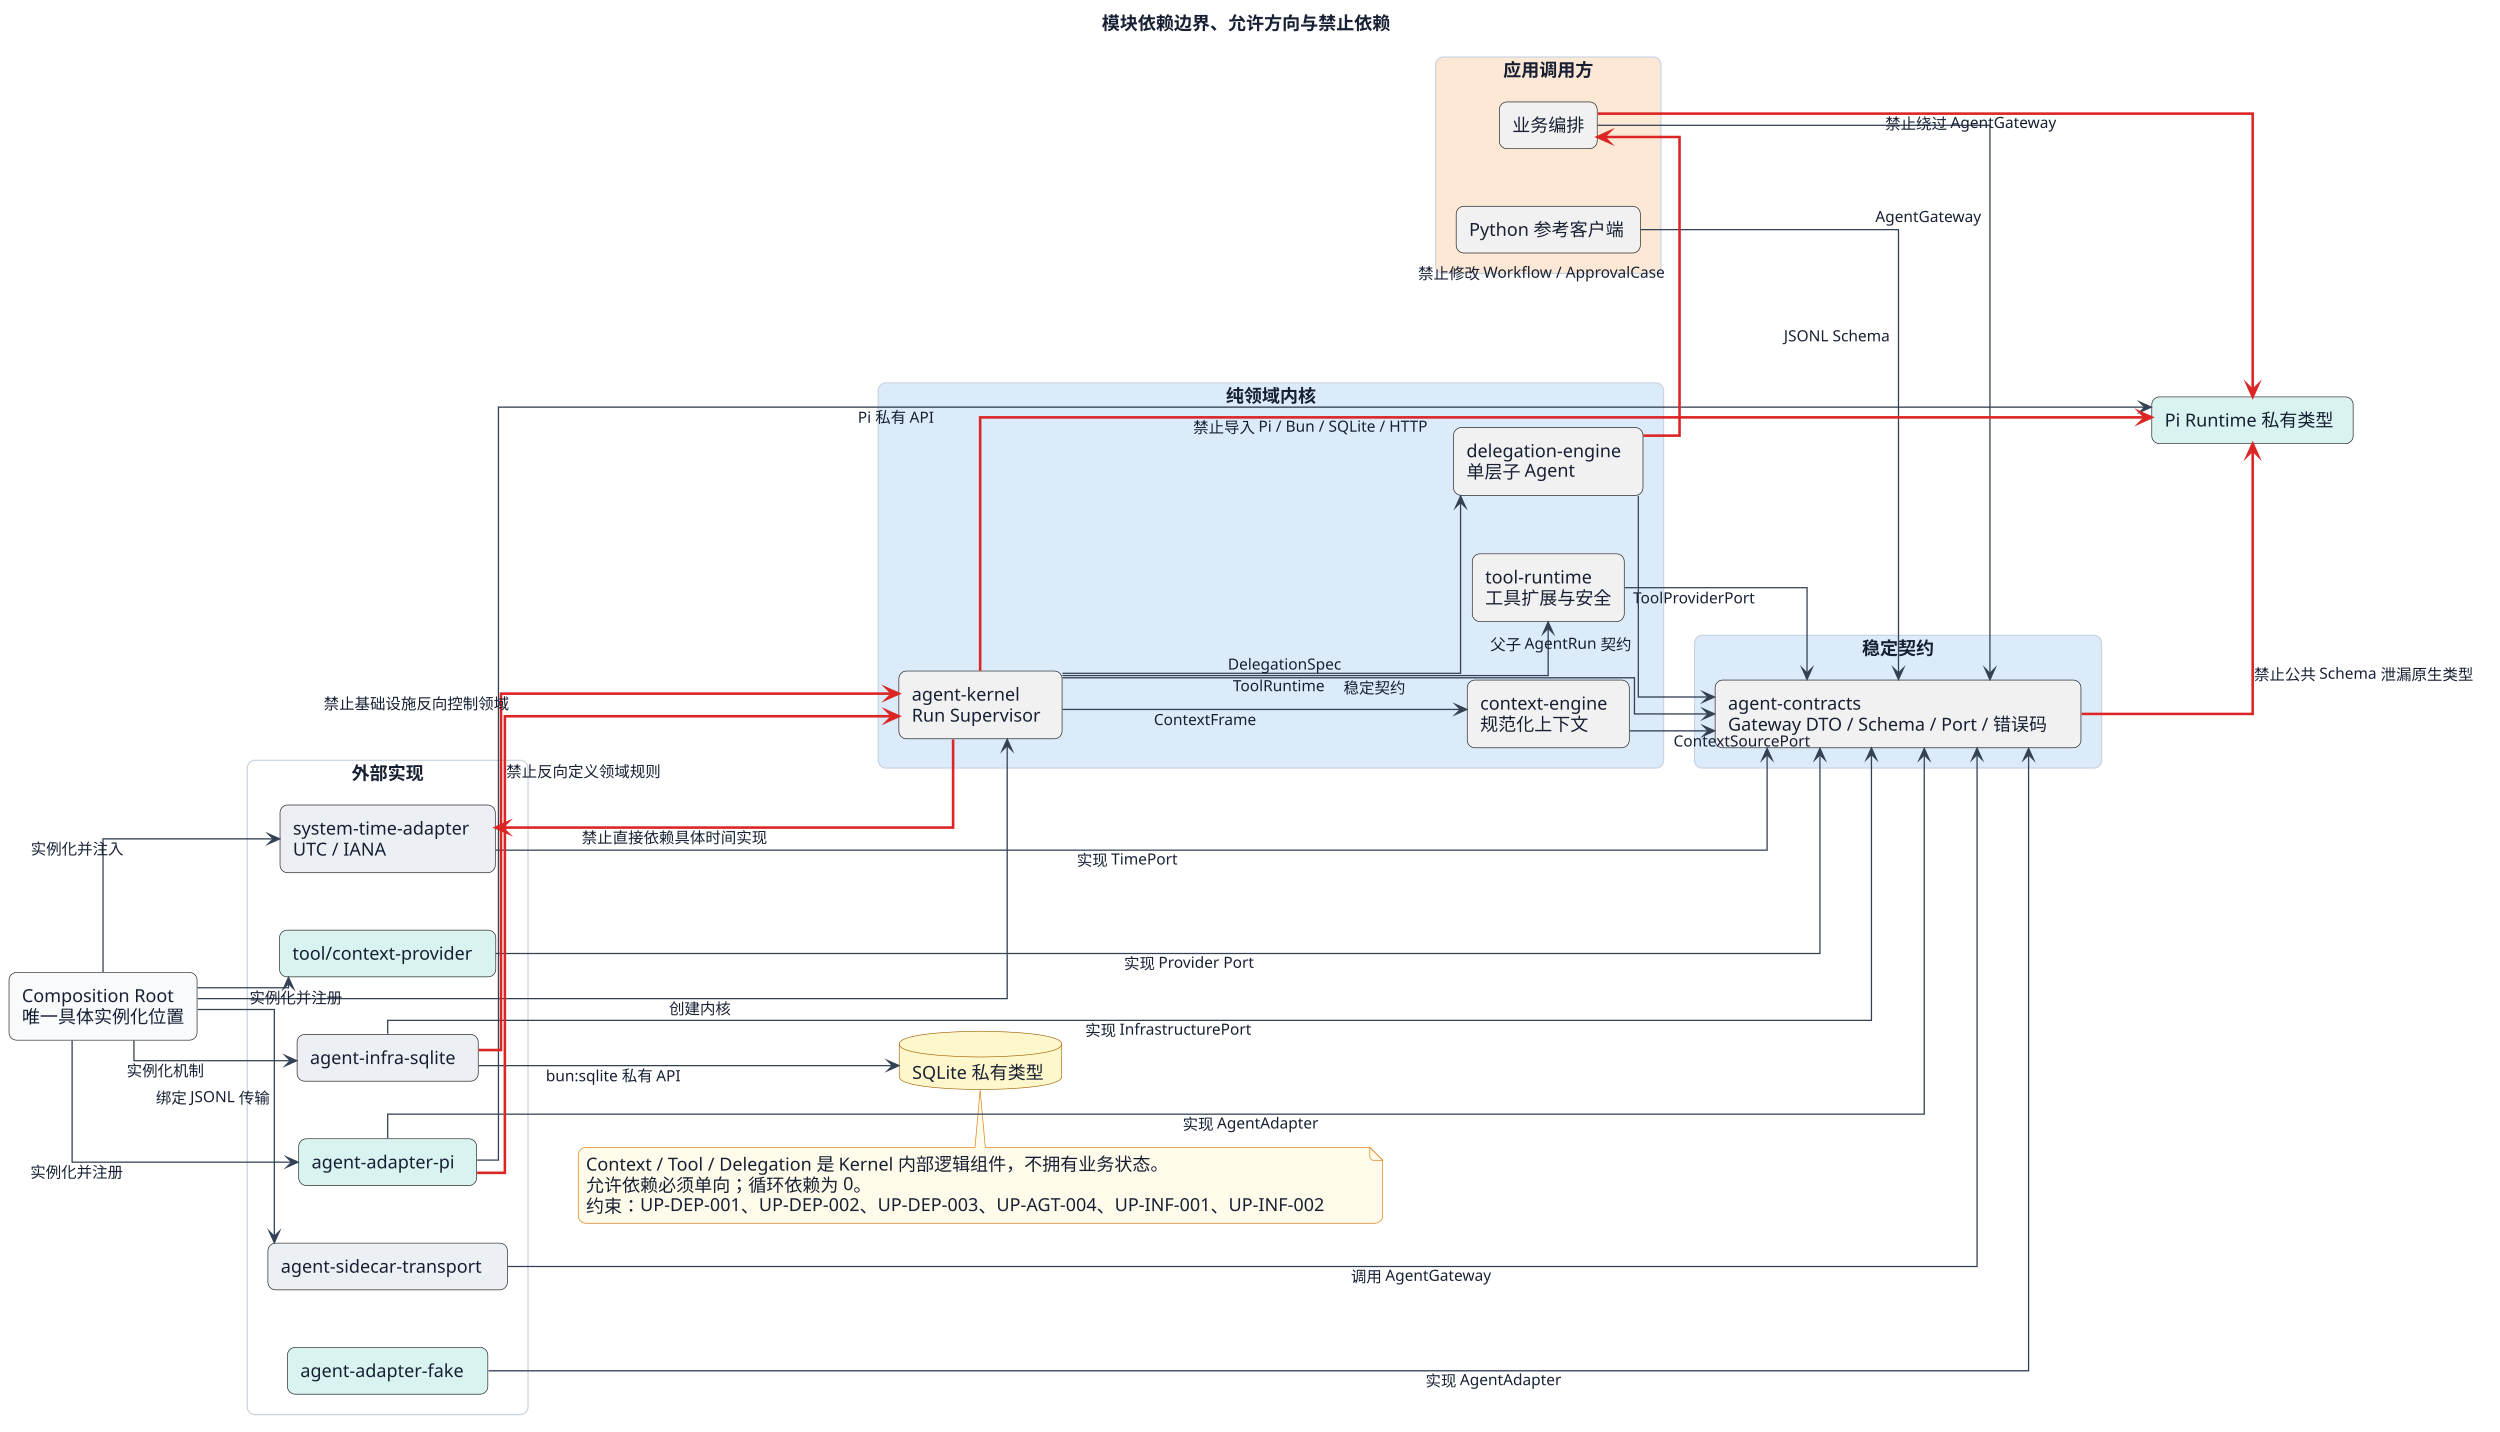
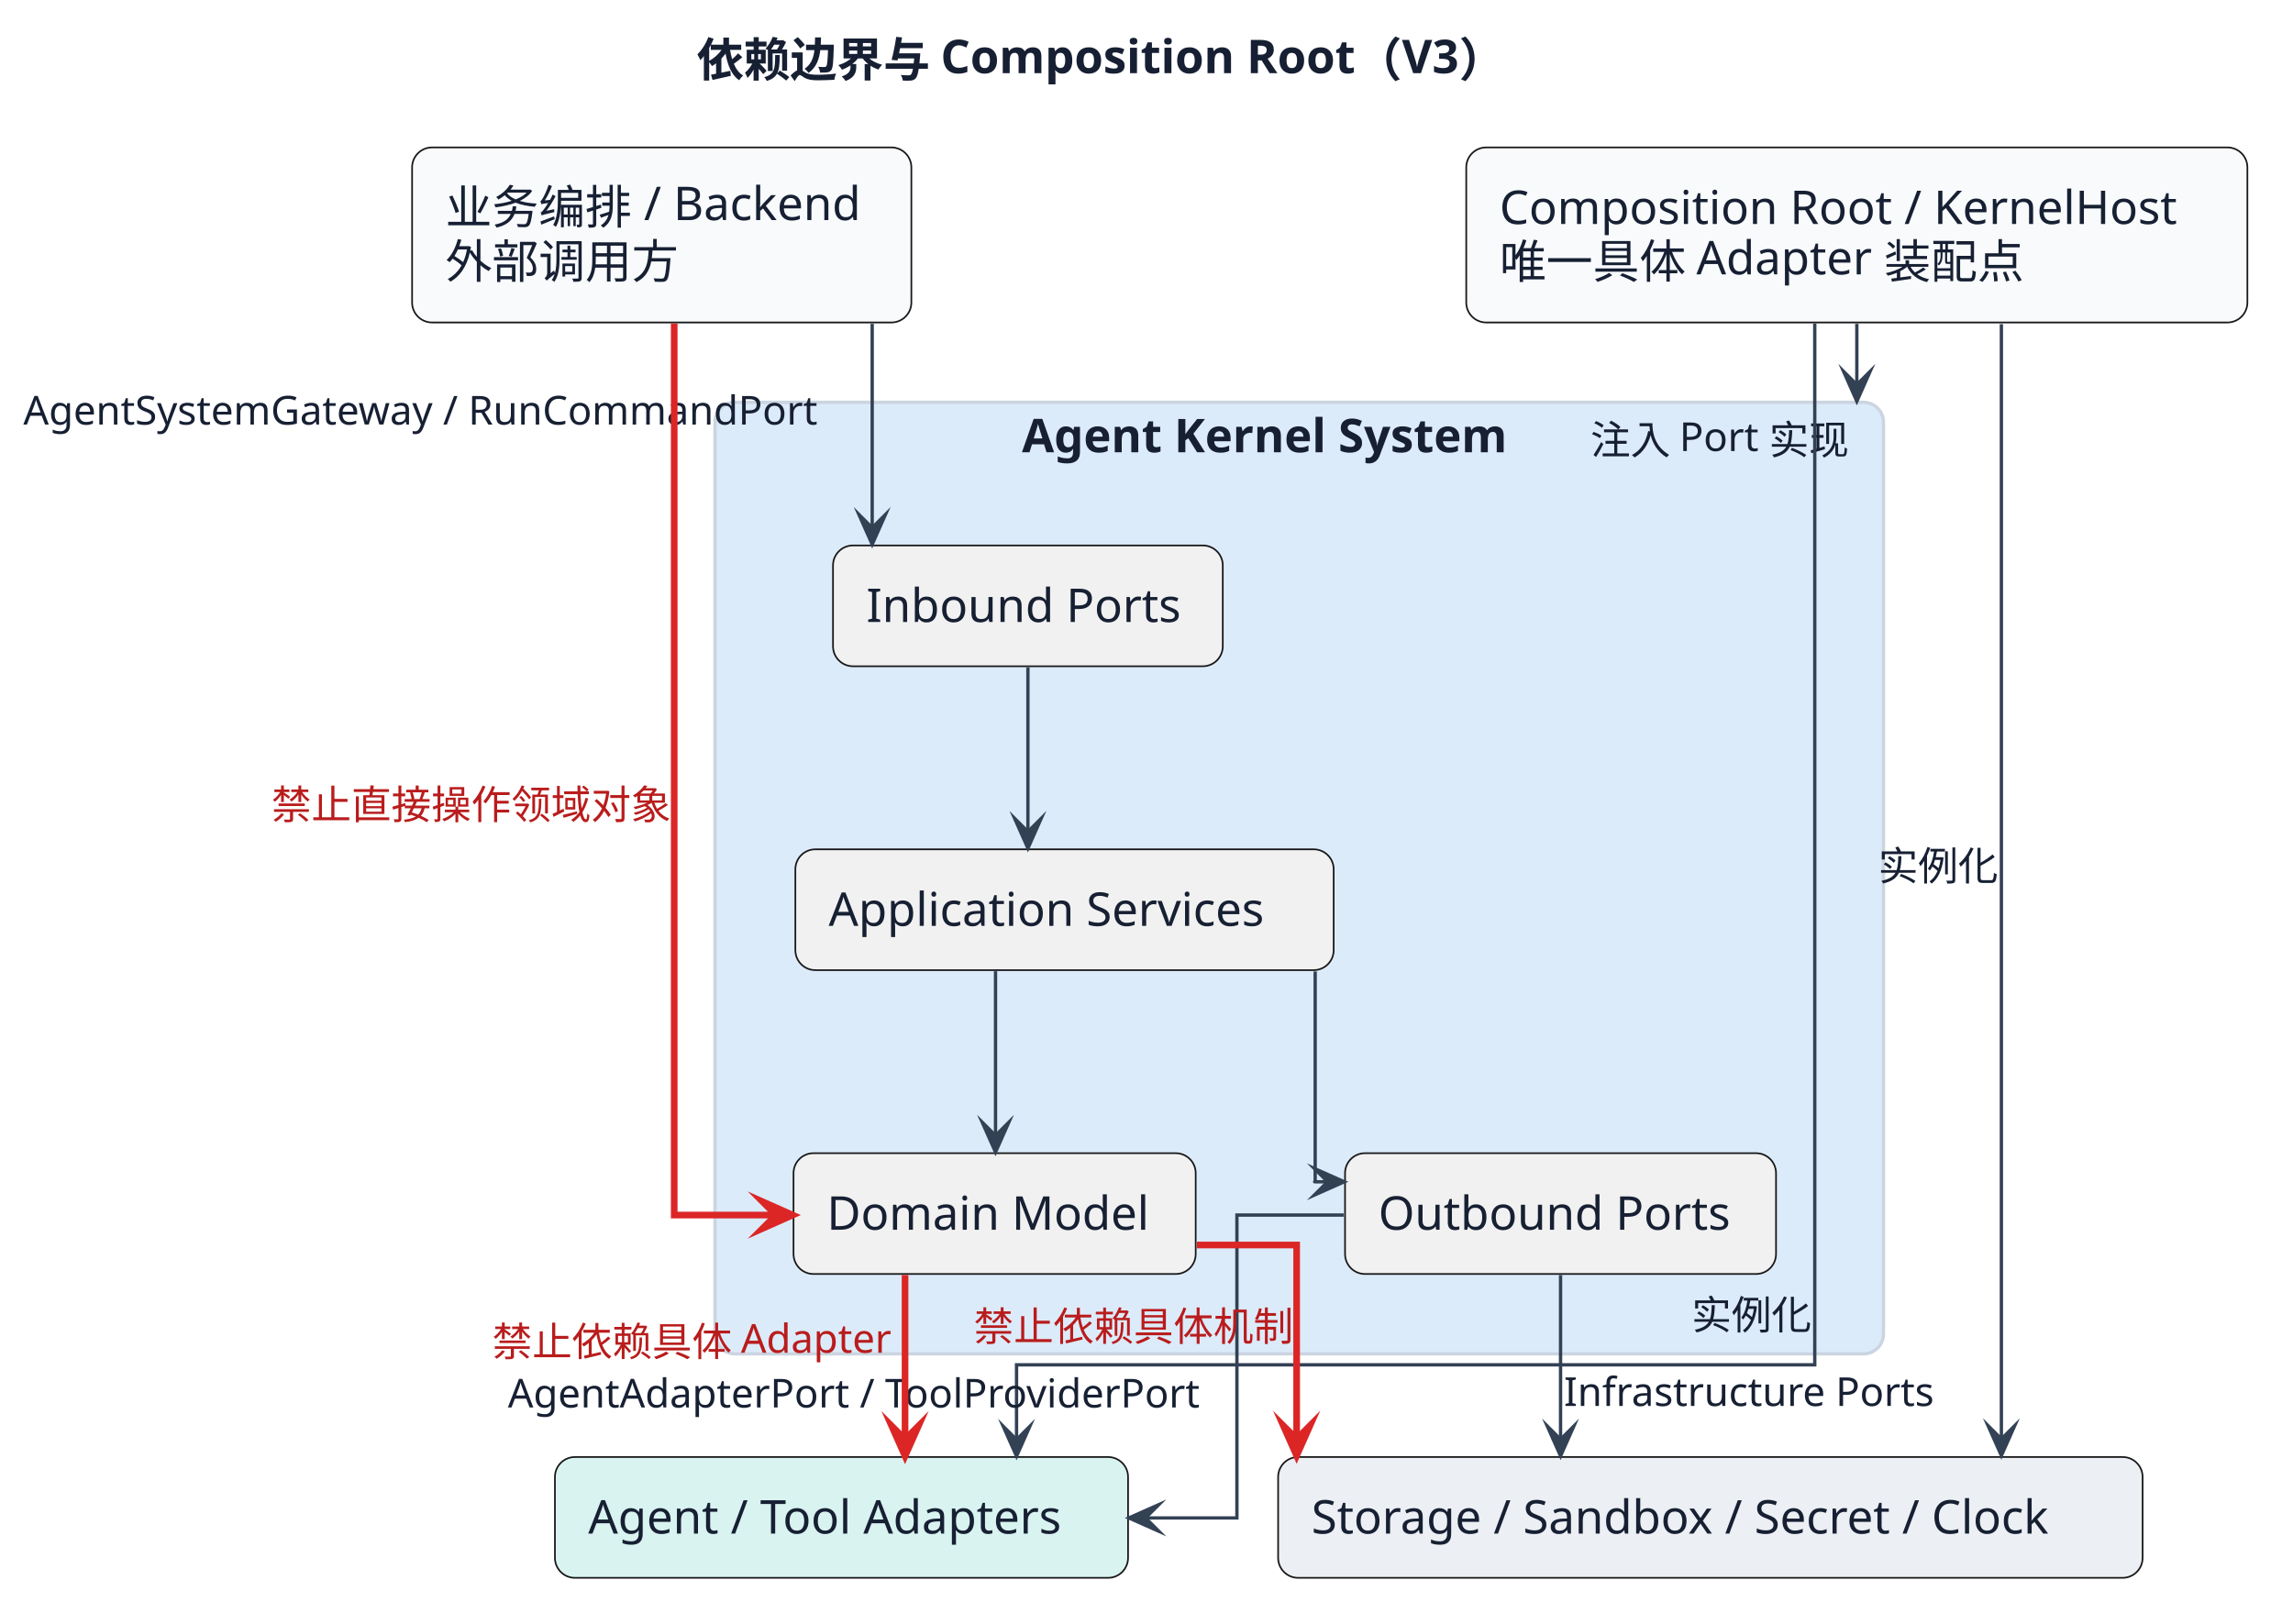
- <svg xmlns="http://www.w3.org/2000/svg" version="1.1" data-diagram-type="DESCRIPTION" style="width:3235px;height:1853px;background:#FFFFFF;" width="3235px" height="1853.333px" viewBox="0 0 3235 1853" zoomAndPan="magnify" preserveAspectRatio="none" contentStyleType="text/css">
+ <svg xmlns="http://www.w3.org/2000/svg" version="1.1" data-diagram-type="DESCRIPTION" style="width:1148px;height:813px;background:#FFFFFF;" width="1148.333px" height="813.333px" viewBox="0 0 1148 813" zoomAndPan="magnify" preserveAspectRatio="none" contentStyleType="text/css">
  <defs />
  <g font-family="sans-serif" lengthAdjust="spacing">
    <g class="title" data-source-line="2">
-       <text x="1425.722" y="38.325" fill="#172033" font-size="23.333" textLength="373.332" font-weight="700" font-family="'Hiragino Sans GB'">模块依赖边界、允许方向与禁止依赖</text>
+       <text x="348.948" y="38.325" fill="#172033" font-size="23.333" textLength="438.935" font-weight="700" font-family="'Hiragino Sans GB'">依赖边界与 Composition Root（V3）</text>
    </g>
-     <g class="cluster" data-qualified-name="CALLER" id="ent0001" data-source-line="5">
-       <rect x="1857.633" y="73.828" width="291.633" height="280" fill="#FCE8D5" style="stroke:#CBD5E1;stroke-width:1.667;" rx="10" ry="10" />
-       <text x="1945.117" y="98.82" fill="#172033" font-size="23.333" textLength="116.666" font-weight="700" font-family="'Hiragino Sans GB'">应用调用方</text>
+     <g class="cluster" data-qualified-name="KERNEL" id="ent0002" data-source-line="6">
+       <rect x="357.967" y="201.478" width="585" height="476.483" fill="#DCEBFA" style="stroke:#CBD5E1;stroke-width:1.667;" rx="10" ry="10" />
+       <text x="511.646" y="226.47" fill="#172033" font-size="23.333" textLength="277.642" font-weight="700" font-family="'Hiragino Sans GB'">Agent Kernel System</text>
    </g>
-     <g class="cluster" data-qualified-name="CONTRACTS" id="ent0004" data-source-line="9">
-       <rect x="2192.683" y="822.161" width="526.733" height="171.667" fill="#DCEBFA" style="stroke:#CBD5E1;stroke-width:1.667;" rx="10" ry="10" />
-       <text x="2409.384" y="847.153" fill="#172033" font-size="23.333" textLength="93.333" font-weight="700" font-family="'Hiragino Sans GB'">稳定契约</text>
+     <g class="entity" data-qualified-name="KERNEL.INBOUND" id="ent0003" data-source-line="7">
+       <rect x="417.05" y="273.145" width="195.14" height="60.495" fill="#F1F1F1" style="stroke:#181818;stroke-width:0.833;" rx="10" ry="10" />
+       <text x="433.717" y="311.47" fill="#172033" font-size="23.333" textLength="161.807" font-family="'Hiragino Sans GB'">Inbound Ports</text>
    </g>
-     <g class="cluster" data-qualified-name="CORE" id="ent0006" data-source-line="12">
-       <rect x="1136.45" y="495.495" width="1016.233" height="498.333" fill="#DCEBFA" style="stroke:#CBD5E1;stroke-width:1.667;" rx="10" ry="10" />
-       <text x="1586.234" y="520.487" fill="#172033" font-size="23.333" textLength="116.666" font-weight="700" font-family="'Hiragino Sans GB'">纯领域内核</text>
+     <g class="entity" data-qualified-name="KERNEL.APP" id="ent0004" data-source-line="8">
+       <rect x="398.2" y="425.311" width="269.515" height="60.495" fill="#F1F1F1" style="stroke:#181818;stroke-width:0.833;" rx="10" ry="10" />
+       <text x="414.867" y="463.637" fill="#172033" font-size="23.333" textLength="236.182" font-family="'Hiragino Sans GB'">Application Services</text>
    </g>
-     <g class="cluster" data-qualified-name="IMPL" id="ent0011" data-source-line="18">
-       <rect x="320" y="983.828" width="363.25" height="846.667" fill="none" style="stroke:#CBD5E1;stroke-width:1.667;" rx="10" ry="10" />
-       <text x="454.959" y="1008.82" fill="#172033" font-size="23.333" textLength="93.333" font-weight="700" font-family="'Hiragino Sans GB'">外部实现</text>
+     <g class="entity" data-qualified-name="KERNEL.DOMAIN" id="ent0005" data-source-line="9">
+       <rect x="397.283" y="577.478" width="201.349" height="60.495" fill="#F1F1F1" style="stroke:#181818;stroke-width:0.833;" rx="10" ry="10" />
+       <text x="413.95" y="615.803" fill="#172033" font-size="23.333" textLength="168.016" font-family="'Hiragino Sans GB'">Domain Model</text>
    </g>
-     <g class="entity" data-qualified-name="CALLER.ORCH" id="ent0002" data-source-line="6">
-       <rect x="1940.117" y="131.911" width="126.666" height="60.495" fill="#F1F1F1" style="stroke:#181818;stroke-width:0.833;" rx="10" ry="10" />
-       <text x="1956.783" y="170.237" fill="#172033" font-size="23.333" textLength="93.333" font-family="'Hiragino Sans GB'">业务编排</text>
+     <g class="entity" data-qualified-name="KERNEL.OUTBOUND" id="ent0006" data-source-line="10">
+       <rect x="673.4" y="577.478" width="215.773" height="60.495" fill="#F1F1F1" style="stroke:#181818;stroke-width:0.833;" rx="10" ry="10" />
+       <text x="690.067" y="615.803" fill="#172033" font-size="23.333" textLength="182.44" font-family="'Hiragino Sans GB'">Outbound Ports</text>
    </g>
-     <g class="entity" data-qualified-name="CALLER.PY_CLIENT" id="ent0003" data-source-line="7">
-       <rect x="1884.3" y="266.911" width="238.297" height="60.495" fill="#F1F1F1" style="stroke:#181818;stroke-width:0.833;" rx="10" ry="10" />
-       <text x="1900.967" y="305.237" fill="#172033" font-size="23.333" textLength="204.964" font-family="'Hiragino Sans GB'">Python 参考客户端</text>
+     <g class="entity" data-qualified-name="CALLER" id="ent0001" data-source-line="5">
+       <rect x="206.317" y="73.828" width="249.964" height="87.656" fill="#F8FAFC" style="stroke:#181818;stroke-width:0.833;" rx="10" ry="10" />
+       <text x="222.983" y="112.153" fill="#172033" font-size="23.333" textLength="216.63" font-family="'Hiragino Sans GB'">业务编排 / Backend</text>
+       <text x="222.983" y="139.315" fill="#172033" font-size="23.333" textLength="116.666" font-family="'Hiragino Sans GB'">外部调用方</text>
    </g>
-     <g class="entity" data-qualified-name="CONTRACTS.C" id="ent0005" data-source-line="10">
-       <rect x="2219.35" y="879.995" width="473.397" height="87.656" fill="#F1F1F1" style="stroke:#181818;stroke-width:0.833;" rx="10" ry="10" />
-       <text x="2236.017" y="918.32" fill="#172033" font-size="23.333" textLength="184.889" font-family="'Hiragino Sans GB'">agent-contracts</text>
-       <text x="2236.017" y="945.481" fill="#172033" font-size="23.333" textLength="440.063" font-family="'Hiragino Sans GB'">Gateway DTO / Schema / Port / 错误码</text>
+     <g class="entity" data-qualified-name="ROOT" id="ent0010" data-source-line="15">
+       <rect x="734.083" y="73.828" width="391.081" height="87.656" fill="#F8FAFC" style="stroke:#181818;stroke-width:0.833;" rx="10" ry="10" />
+       <text x="750.75" y="112.153" fill="#172033" font-size="23.333" textLength="357.747" font-family="'Hiragino Sans GB'">Composition Root / KernelHost</text>
+       <text x="750.75" y="139.315" fill="#172033" font-size="23.333" textLength="271.147" font-family="'Hiragino Sans GB'">唯一具体 Adapter 装配点</text>
    </g>
-     <g class="entity" data-qualified-name="CORE.K" id="ent0007" data-source-line="13">
-       <rect x="1163.117" y="868.328" width="211.216" height="87.656" fill="#F1F1F1" style="stroke:#181818;stroke-width:0.833;" rx="10" ry="10" />
-       <text x="1179.783" y="906.653" fill="#172033" font-size="23.333" textLength="148.91" font-family="'Hiragino Sans GB'">agent-kernel</text>
-       <text x="1179.783" y="933.815" fill="#172033" font-size="23.333" textLength="177.882" font-family="'Hiragino Sans GB'">Run Supervisor</text>
+     <g class="entity" data-qualified-name="ADAPTER" id="ent0011" data-source-line="16">
+       <rect x="277.833" y="729.628" width="286.935" height="60.495" fill="#D9F3F0" style="stroke:#181818;stroke-width:0.833;" rx="10" ry="10" />
+       <text x="294.5" y="767.953" fill="#172033" font-size="23.333" textLength="253.602" font-family="'Hiragino Sans GB'">Agent / Tool Adapters</text>
    </g>
-     <g class="entity" data-qualified-name="CORE.CTX" id="ent0008" data-source-line="14">
-       <rect x="1898.6" y="879.995" width="209.689" height="87.656" fill="#F1F1F1" style="stroke:#181818;stroke-width:0.833;" rx="10" ry="10" />
-       <text x="1915.267" y="918.32" fill="#172033" font-size="23.333" textLength="176.356" font-family="'Hiragino Sans GB'">context-engine</text>
-       <text x="1915.267" y="945.481" fill="#172033" font-size="23.333" textLength="139.999" font-family="'Hiragino Sans GB'">规范化上下文</text>
+     <g class="entity" data-qualified-name="INFRA" id="ent0012" data-source-line="17">
+       <rect x="639.9" y="729.628" width="432.803" height="60.495" fill="#ECEFF3" style="stroke:#181818;stroke-width:0.833;" rx="10" ry="10" />
+       <text x="656.567" y="767.953" fill="#172033" font-size="23.333" textLength="399.469" font-family="'Hiragino Sans GB'">Storage / Sandbox / Secret / Clock</text>
    </g>
-     <g class="entity" data-qualified-name="CORE.TOOL" id="ent0009" data-source-line="15">
-       <rect x="1905.117" y="716.661" width="196.666" height="87.656" fill="#F1F1F1" style="stroke:#181818;stroke-width:0.833;" rx="10" ry="10" />
-       <text x="1921.783" y="754.987" fill="#172033" font-size="23.333" textLength="144.489" font-family="'Hiragino Sans GB'">tool-runtime</text>
-       <text x="1921.783" y="782.148" fill="#172033" font-size="23.333" textLength="163.333" font-family="'Hiragino Sans GB'">工具扩展与安全</text>
+     <g class="link" data-entity-1="ent0003" data-entity-2="ent0004" id="lnk7" data-source-line="11" data-link-type="dependency">
+       <path d="M514.633,334.195 C514.633,360.595 514.633,390.095 514.633,416.478" style="stroke:#334155;stroke-width:1.667;" fill="none" id="INBOUND-to-APP" />
+       <polygon points="514.633,424.811,521.3,409.811,514.633,416.478,507.967,409.811,514.633,424.811" fill="#334155" style="stroke:#334155;stroke-width:1.667;stroke-linejoin:miter;stroke-miterlimit:10;" />
    </g>
-     <g class="entity" data-qualified-name="CORE.DELEGATION" id="ent0010" data-source-line="16">
-       <rect x="1880.883" y="553.328" width="245.145" height="87.656" fill="#F1F1F1" style="stroke:#181818;stroke-width:0.833;" rx="10" ry="10" />
-       <text x="1897.55" y="591.653" fill="#172033" font-size="23.333" textLength="211.812" font-family="'Hiragino Sans GB'">delegation-engine</text>
-       <text x="1897.55" y="618.815" fill="#172033" font-size="23.333" textLength="146.482" font-family="'Hiragino Sans GB'">单层子 Agent</text>
+     <g class="link" data-entity-1="ent0004" data-entity-2="ent0005" id="lnk8" data-source-line="12" data-link-type="dependency">
+       <path d="M498.417,486.345 C498.417,512.745 498.417,542.261 498.417,568.645" style="stroke:#334155;stroke-width:1.667;" fill="none" id="APP-to-DOMAIN" />
+       <polygon points="498.417,576.978,505.083,561.978,498.417,568.645,491.75,561.978,498.417,576.978" fill="#334155" style="stroke:#334155;stroke-width:1.667;stroke-linejoin:miter;stroke-miterlimit:10;" />
    </g>
-     <g class="entity" data-qualified-name="IMPL.PI_ADAPTER" id="ent0012" data-source-line="19">
-       <rect x="386.533" y="1473.578" width="230.186" height="60.495" fill="#D9F3F0" style="stroke:#181818;stroke-width:0.833;" rx="10" ry="10" />
-       <text x="403.2" y="1511.903" fill="#172033" font-size="23.333" textLength="196.852" font-family="'Hiragino Sans GB'">agent-adapter-pi</text>
+     <g class="link" data-entity-1="ent0004" data-entity-2="ent0006" id="lnk9" data-source-line="13" data-link-type="dependency">
+       <path d="M658.45,486.478 C658.45,526.661 658.45,591.795 658.45,591.795 C658.45,591.795 655.783,591.795 664.683,591.795" style="stroke:#334155;stroke-width:1.667;" fill="none" id="APP-to-OUTBOUND" />
+       <polygon points="673.017,591.795,658.017,585.128,664.683,591.795,658.017,598.461,673.017,591.795" fill="#334155" style="stroke:#334155;stroke-width:1.667;stroke-linejoin:miter;stroke-miterlimit:10;" />
    </g>
-     <g class="entity" data-qualified-name="IMPL.FAKE" id="ent0013" data-source-line="20">
-       <rect x="371.983" y="1743.578" width="259.272" height="60.495" fill="#D9F3F0" style="stroke:#181818;stroke-width:0.833;" rx="10" ry="10" />
-       <text x="388.65" y="1781.903" fill="#172033" font-size="23.333" textLength="225.939" font-family="'Hiragino Sans GB'">agent-adapter-fake</text>
+     <g class="link" data-entity-1="ent0001" data-entity-2="ent0003" id="lnk13" data-source-line="19" data-link-type="dependency">
+       <path d="M436.667,162.145 C436.667,196.278 436.667,234.161 436.667,264.295" style="stroke:#334155;stroke-width:1.667;" fill="none" id="CALLER-to-INBOUND" />
+       <polygon points="436.667,272.628,443.333,257.628,436.667,264.295,430,257.628,436.667,272.628" fill="#334155" style="stroke:#334155;stroke-width:1.667;stroke-linejoin:miter;stroke-miterlimit:10;" />
+       <text x="11.667" y="212.609" fill="#172033" font-size="20" textLength="423.984" font-family="'Hiragino Sans GB'">AgentSystemGateway / RunCommandPort</text>
    </g>
-     <g class="entity" data-qualified-name="IMPL.PROVIDERS" id="ent0014" data-source-line="21">
-       <rect x="361.683" y="1203.578" width="279.883" height="60.495" fill="#D9F3F0" style="stroke:#181818;stroke-width:0.833;" rx="10" ry="10" />
-       <text x="378.35" y="1241.903" fill="#172033" font-size="23.333" textLength="246.549" font-family="'Hiragino Sans GB'">tool/context-provider</text>
+     <g class="link" data-entity-1="ent0010" data-entity-2="ent0002" id="lnk14" data-source-line="20" data-link-type="dependency">
+       <path d="M929.633,162.145 C929.633,168.584 929.633,175.454 929.633,182.566 C929.633,186.121 929.633,189.737 929.633,193.39 C929.633,195.216 929.633,197.051 929.633,198.893 C929.633,199.353 929.633,199.814 929.633,200.275 C929.633,200.506 929.633,192.403 929.633,192.634" style="stroke:#334155;stroke-width:1.667;" fill="none" id="ROOT-to-KERNEL" />
+       <polygon points="929.633,200.967,936.3,185.967,929.633,192.634,922.967,185.967,929.633,200.967" fill="#334155" style="stroke:#334155;stroke-width:1.667;stroke-linejoin:miter;stroke-miterlimit:10;" />
+       <text x="796.3" y="227.509" fill="#172033" font-size="20" textLength="133.077" font-family="'Hiragino Sans GB'">注入 Port 实现</text>
    </g>
-     <g class="entity" data-qualified-name="IMPL.SQLITE" id="ent0015" data-source-line="22">
-       <rect x="384.433" y="1338.578" width="234.39" height="60.495" fill="#ECEFF3" style="stroke:#181818;stroke-width:0.833;" rx="10" ry="10" />
-       <text x="401.1" y="1376.903" fill="#172033" font-size="23.333" textLength="201.056" font-family="'Hiragino Sans GB'">agent-infra-sqlite</text>
+     <g class="link" data-entity-1="ent0010" data-entity-2="ent0011" id="lnk15" data-source-line="21" data-link-type="dependency">
+       <path d="M908.567,162.045 C908.567,295.428 908.567,683.461 908.567,683.461 C908.567,683.461 508.933,683.461 508.933,683.461 C508.933,683.461 508.933,699.645 508.933,720.911" style="stroke:#334155;stroke-width:1.667;" fill="none" id="ROOT-to-ADAPTER" />
+       <polygon points="508.933,729.245,515.6,714.245,508.933,720.911,502.267,714.245,508.933,729.245" fill="#334155" style="stroke:#334155;stroke-width:1.667;stroke-linejoin:miter;stroke-miterlimit:10;" />
+       <text x="846.9" y="665.693" fill="#172033" font-size="20" textLength="60" font-family="'Hiragino Sans GB'">实例化</text>
    </g>
-     <g class="entity" data-qualified-name="IMPL.TIME" id="ent0016" data-source-line="23">
-       <rect x="362.35" y="1041.661" width="278.561" height="87.656" fill="#ECEFF3" style="stroke:#181818;stroke-width:0.833;" rx="10" ry="10" />
-       <text x="379.017" y="1079.987" fill="#172033" font-size="23.333" textLength="245.228" font-family="'Hiragino Sans GB'">system-time-adapter</text>
-       <text x="379.017" y="1107.148" fill="#172033" font-size="23.333" textLength="126.579" font-family="'Hiragino Sans GB'">UTC / IANA</text>
+     <g class="link" data-entity-1="ent0010" data-entity-2="ent0012" id="lnk16" data-source-line="22" data-link-type="dependency">
+       <path d="M1002,162.311 C1002,284.911 1002,616.211 1002,720.611" style="stroke:#334155;stroke-width:1.667;" fill="none" id="ROOT-to-INFRA" />
+       <polygon points="1002,728.945,1008.667,713.945,1002,720.611,995.333,713.945,1002,728.945" fill="#334155" style="stroke:#334155;stroke-width:1.667;stroke-linejoin:miter;stroke-miterlimit:10;" />
+       <text x="940.333" y="440.859" fill="#172033" font-size="20" textLength="60" font-family="'Hiragino Sans GB'">实例化</text>
    </g>
-     <g class="entity" data-qualified-name="IMPL.SIDECAR" id="ent0017" data-source-line="24">
-       <rect x="346.667" y="1608.578" width="309.915" height="60.495" fill="#ECEFF3" style="stroke:#181818;stroke-width:0.833;" rx="10" ry="10" />
-       <text x="363.333" y="1646.903" fill="#172033" font-size="23.333" textLength="276.582" font-family="'Hiragino Sans GB'">agent-sidecar-transport</text>
+     <g class="link" data-entity-1="ent0006" data-entity-2="ent0011" id="lnk17" data-source-line="23" data-link-type="dependency">
+       <path d="M672.767,608.461 C643.25,608.461 619.267,608.461 619.267,608.461 C619.267,608.461 619.267,760.128 619.267,760.128 C619.267,760.128 604.2,760.128 573.5,760.128" style="stroke:#334155;stroke-width:1.667;" fill="none" id="OUTBOUND-to-ADAPTER" />
+       <polygon points="565.167,760.128,580.167,766.795,573.5,760.128,580.167,753.461,565.167,760.128" fill="#334155" style="stroke:#334155;stroke-width:1.667;stroke-linejoin:miter;stroke-miterlimit:10;" />
+       <text x="254.267" y="704.826" fill="#172033" font-size="20" textLength="364.453" font-family="'Hiragino Sans GB'">AgentAdapterPort / ToolProviderPort</text>
    </g>
-     <g class="entity" data-qualified-name="ROOT" id="ent0018" data-source-line="26">
-       <rect x="11.667" y="1258.328" width="243.332" height="87.656" fill="#F8FAFC" style="stroke:#181818;stroke-width:0.833;" rx="10" ry="10" />
-       <text x="28.333" y="1296.653" fill="#172033" font-size="23.333" textLength="207.049" font-family="'Hiragino Sans GB'">Composition Root</text>
-       <text x="28.333" y="1323.815" fill="#172033" font-size="23.333" textLength="209.999" font-family="'Hiragino Sans GB'">唯一具体实例化位置</text>
+     <g class="link" data-entity-1="ent0006" data-entity-2="ent0012" id="lnk18" data-source-line="24" data-link-type="dependency">
+       <path d="M781.3,638.511 C781.3,664.911 781.3,694.411 781.3,720.795" style="stroke:#334155;stroke-width:1.667;" fill="none" id="OUTBOUND-to-INFRA" />
+       <polygon points="781.3,729.128,787.967,714.128,781.3,720.795,774.633,714.128,781.3,729.128" fill="#334155" style="stroke:#334155;stroke-width:1.667;stroke-linejoin:miter;stroke-miterlimit:10;" />
+       <text x="782.967" y="704.059" fill="#172033" font-size="20" textLength="194.434" font-family="'Hiragino Sans GB'">Infrastructure Ports</text>
    </g>
-     <g class="entity" data-qualified-name="PI_NATIVE" id="ent0019" data-source-line="27">
-       <rect x="2784.417" y="513.578" width="260.559" height="60.495" fill="#D9F3F0" style="stroke:#181818;stroke-width:0.833;" rx="10" ry="10" />
-       <text x="2801.083" y="551.903" fill="#172033" font-size="23.333" textLength="227.226" font-family="'Hiragino Sans GB'">Pi Runtime 私有类型</text>
+     <g class="link" data-entity-1="ent0005" data-entity-2="ent0011" id="lnk19" data-source-line="26" data-link-type="dependency">
+       <path d="M453.117,638.511 C453.117,664.911 453.117,694.411 453.117,720.795" style="stroke:#DC2626;stroke-width:3.333;" fill="none" id="DOMAIN-to-ADAPTER" />
+       <polygon points="453.117,729.128,459.783,714.128,453.117,720.795,446.45,714.128,453.117,729.128" fill="#DC2626" style="stroke:#DC2626;stroke-width:3.333;stroke-linejoin:miter;stroke-miterlimit:10;" />
+       <text x="246.45" y="679.059" fill="#B91C1C" font-size="20" textLength="206.056" font-family="'Hiragino Sans GB'">禁止依赖具体 Adapter</text>
    </g>
-     <g class="entity" data-qualified-name="SQLITE_NATIVE" id="ent0020" data-source-line="28">
-       <path d="M1163.6,1351.078 C1163.6,1334.411 1268.723,1334.411 1268.723,1334.411 C1268.723,1334.411 1373.847,1334.411 1373.847,1351.078 L1373.847,1393.24 C1373.847,1409.906 1268.723,1409.906 1268.723,1409.906 C1268.723,1409.906 1163.6,1409.906 1163.6,1393.24 L1163.6,1351.078" style="stroke:#A16207;stroke-width:0.833;" fill="#FFF7CC" />
-       <path d="M1163.6,1351.078 C1163.6,1367.745 1268.723,1367.745 1268.723,1367.745 C1268.723,1367.745 1373.847,1367.745 1373.847,1351.078" style="stroke:#A16207;stroke-width:0.833;" fill="none" />
-       <text x="1180.267" y="1396.07" fill="#172033" font-size="23.333" textLength="176.914" font-family="'Hiragino Sans GB'">SQLite 私有类型</text>
+     <g class="link" data-entity-1="ent0005" data-entity-2="ent0012" id="lnk20" data-source-line="27" data-link-type="dependency">
+       <path d="M599.233,623.461 C626.783,623.461 649.167,623.461 649.167,623.461 C649.167,623.461 649.167,680.345 649.167,720.595" style="stroke:#DC2626;stroke-width:3.333;" fill="none" id="DOMAIN-to-INFRA" />
+       <polygon points="649.167,728.928,655.833,713.928,649.167,720.595,642.5,713.928,649.167,728.928" fill="#DC2626" style="stroke:#DC2626;stroke-width:3.333;stroke-linejoin:miter;stroke-miterlimit:10;" />
+       <text x="487.5" y="671.459" fill="#B91C1C" font-size="20" textLength="160.001" font-family="'Hiragino Sans GB'">禁止依赖具体机制</text>
    </g>
-     <g class="entity" data-qualified-name="GMN51" id="ent0052" data-source-line="63">
-       <path d="M748.25,1494.745 L748.25,1572.896 A10,10 0 0 0 758.25,1582.896 L1779.214,1582.896 A10,10 0 0 0 1789.214,1572.896 L1789.214,1501.411 L1772.548,1484.745 L1274.983,1484.745 L1268.317,1410.478 L1261.65,1484.745 L758.25,1484.745 A10,10 0 0 0 748.25,1494.745" style="stroke:#D97706;stroke-width:0.833;" fill="#FFFBEB" />
-       <path d="M1772.548,1484.745 L1772.548,1496.411 A5,5 0 0 0 1777.548,1501.411 L1789.214,1501.411 L1772.548,1484.745" style="stroke:#D97706;stroke-width:0.833;" fill="#FFFBEB" />
-       <text x="758.25" y="1514.737" fill="#172033" font-size="23.333" textLength="783.921" font-family="'Hiragino Sans GB'">Context / Tool / Delegation 是 Kernel 内部逻辑组件，不拥有业务状态。</text>
-       <text x="758.25" y="1541.898" fill="#172033" font-size="23.333" textLength="372.261" font-family="'Hiragino Sans GB'">允许依赖必须单向；循环依赖为 0。</text>
-       <text x="758.25" y="1569.06" fill="#172033" font-size="23.333" textLength="1005.964" font-family="'Hiragino Sans GB'">约束：UP-DEP-001、UP-DEP-002、UP-DEP-003、UP-AGT-004、UP-INF-001、UP-INF-002</text>
-     </g>
-     <g class="link" data-entity-1="ent0002" data-entity-2="ent0005" id="lnk21" data-source-line="30" data-link-type="dependency">
-       <path d="M2067.35,162.161 C2216.483,162.161 2574.983,162.161 2574.983,162.161 C2574.983,162.161 2574.983,708.695 2574.983,871.245" style="stroke:#334155;stroke-width:1.667;" fill="none" id="ORCH-to-C" />
-       <polygon points="2574.983,879.578,2581.65,864.578,2574.983,871.245,2568.317,864.578,2574.983,879.578" fill="#334155" style="stroke:#334155;stroke-width:1.667;stroke-linejoin:miter;stroke-miterlimit:10;" />
-       <text x="2426.65" y="287.293" fill="#172033" font-size="20" textLength="147.549" font-family="'Hiragino Sans GB'">AgentGateway</text>
-     </g>
-     <g class="link" data-entity-1="ent0003" data-entity-2="ent0005" id="lnk22" data-source-line="31" data-link-type="dependency">
-       <path d="M2123.117,297.161 C2257.383,297.161 2456.65,297.161 2456.65,297.161 C2456.65,297.161 2456.65,727.761 2456.65,870.928" style="stroke:#334155;stroke-width:1.667;" fill="none" id="PY_CLIENT-to-C" />
-       <polygon points="2456.65,879.261,2463.317,864.261,2456.65,870.928,2449.983,864.261,2456.65,879.261" fill="#334155" style="stroke:#334155;stroke-width:1.667;stroke-linejoin:miter;stroke-miterlimit:10;" />
-       <text x="2308.317" y="441.676" fill="#172033" font-size="20" textLength="147.207" font-family="'Hiragino Sans GB'">JSONL Schema</text>
-     </g>
-     <g class="link" data-entity-1="ent0007" data-entity-2="ent0005" id="lnk23" data-source-line="32" data-link-type="dependency">
-       <path d="M1375.05,877.078 C1602.333,877.078 2114.983,877.078 2114.983,877.078 C2114.983,877.078 2114.983,923.828 2114.983,923.828 C2114.983,923.828 2152.383,923.828 2210.367,923.828" style="stroke:#334155;stroke-width:1.667;" fill="none" id="K-to-C" />
-       <polygon points="2218.7,923.828,2203.7,917.161,2210.367,923.828,2203.7,930.495,2218.7,923.828" fill="#334155" style="stroke:#334155;stroke-width:1.667;stroke-linejoin:miter;stroke-miterlimit:10;" />
-       <text x="1738.583" y="897.309" fill="#172033" font-size="20" textLength="80.001" font-family="'Hiragino Sans GB'">稳定契约</text>
-     </g>
-     <g class="link" data-entity-1="ent0007" data-entity-2="ent0008" id="lnk24" data-source-line="33" data-link-type="dependency">
-       <path d="M1374.783,917.995 C1514.467,917.995 1750.317,917.995 1889.7,917.995" style="stroke:#334155;stroke-width:1.667;" fill="none" id="K-to-CTX" />
-       <polygon points="1898.033,917.995,1883.033,911.328,1889.7,917.995,1883.033,924.661,1898.033,917.995" fill="#334155" style="stroke:#334155;stroke-width:1.667;stroke-linejoin:miter;stroke-miterlimit:10;" />
-       <text x="1493.067" y="938.226" fill="#172033" font-size="20" textLength="142.471" font-family="'Hiragino Sans GB'">ContextFrame</text>
-     </g>
-     <g class="link" data-entity-1="ent0007" data-entity-2="ent0009" id="lnk25" data-source-line="34" data-link-type="dependency">
-       <path d="M1374.767,874.161 C1578.183,874.161 2003.317,874.161 2003.317,874.161 C2003.317,874.161 2003.317,845.011 2003.317,813.095" style="stroke:#334155;stroke-width:1.667;" fill="none" id="K-to-TOOL" />
-       <polygon points="2003.317,804.761,1996.65,819.761,2003.317,813.095,2009.983,819.761,2003.317,804.761" fill="#334155" style="stroke:#334155;stroke-width:1.667;stroke-linejoin:miter;stroke-miterlimit:10;" />
-       <text x="1595.4" y="894.393" fill="#172033" font-size="20" textLength="126.68" font-family="'Hiragino Sans GB'">ToolRuntime</text>
-     </g>
-     <g class="link" data-entity-1="ent0007" data-entity-2="ent0010" id="lnk26" data-source-line="35" data-link-type="dependency">
-       <path d="M1374.817,871.245 C1552.25,871.245 1889.983,871.245 1889.983,871.245 C1889.983,871.245 1889.983,727.811 1889.983,650.145" style="stroke:#334155;stroke-width:1.667;" fill="none" id="K-to-DELEGATION" />
-       <polygon points="1889.983,641.811,1883.317,656.811,1889.983,650.145,1896.65,656.811,1889.983,641.811" fill="#334155" style="stroke:#334155;stroke-width:1.667;stroke-linejoin:miter;stroke-miterlimit:10;" />
-       <text x="1588.783" y="866.476" fill="#172033" font-size="20" textLength="157.52" font-family="'Hiragino Sans GB'">DelegationSpec</text>
-     </g>
-     <g class="link" data-entity-1="ent0008" data-entity-2="ent0005" id="lnk27" data-source-line="36" data-link-type="dependency">
-       <path d="M2109,945.745 C2142.167,945.745 2171.9,945.745 2210.4,945.745" style="stroke:#334155;stroke-width:1.667;" fill="none" id="CTX-to-C" />
-       <polygon points="2218.733,945.745,2203.733,939.078,2210.4,945.745,2203.733,952.411,2218.733,945.745" fill="#334155" style="stroke:#334155;stroke-width:1.667;stroke-linejoin:miter;stroke-miterlimit:10;" />
-       <text x="2165.533" y="965.976" fill="#172033" font-size="20" textLength="188.193" font-family="'Hiragino Sans GB'">ContextSourcePort</text>
-     </g>
-     <g class="link" data-entity-1="ent0009" data-entity-2="ent0005" id="lnk28" data-source-line="37" data-link-type="dependency">
-       <path d="M2102.567,760.495 C2201.3,760.495 2338.317,760.495 2338.317,760.495 C2338.317,760.495 2338.317,822.511 2338.317,870.861" style="stroke:#334155;stroke-width:1.667;" fill="none" id="TOOL-to-C" />
-       <polygon points="2338.317,879.195,2344.983,864.195,2338.317,870.861,2331.65,864.195,2338.317,879.195" fill="#334155" style="stroke:#334155;stroke-width:1.667;stroke-linejoin:miter;stroke-miterlimit:10;" />
-       <text x="2113.117" y="780.726" fill="#172033" font-size="20" textLength="165.742" font-family="'Hiragino Sans GB'">ToolProviderPort</text>
-     </g>
-     <g class="link" data-entity-1="ent0010" data-entity-2="ent0005" id="lnk29" data-source-line="38" data-link-type="dependency">
-       <path d="M2119.983,641.478 C2119.983,725.995 2119.983,901.911 2119.983,901.911 C2119.983,901.911 2154.817,901.911 2210.217,901.911" style="stroke:#334155;stroke-width:1.667;" fill="none" id="DELEGATION-to-C" />
-       <polygon points="2218.55,901.911,2203.55,895.245,2210.217,901.911,2203.55,908.578,2218.55,901.911" fill="#334155" style="stroke:#334155;stroke-width:1.667;stroke-linejoin:miter;stroke-miterlimit:10;" />
-       <text x="1928.317" y="841.209" fill="#172033" font-size="20" textLength="191.163" font-family="'Hiragino Sans GB'">父子 AgentRun 契约</text>
-     </g>
-     <g class="link" data-entity-1="ent0012" data-entity-2="ent0005" id="lnk30" data-source-line="39" data-link-type="dependency">
-       <path d="M501.65,1472.795 C501.65,1457.261 501.65,1441.745 501.65,1441.745 C501.65,1441.745 2489.983,1441.745 2489.983,1441.745 C2489.983,1441.745 2489.983,1102.395 2489.983,976.761" style="stroke:#334155;stroke-width:1.667;" fill="none" id="PI_ADAPTER-to-C" />
-       <polygon points="2489.983,968.428,2483.317,983.428,2489.983,976.761,2496.65,983.428,2489.983,968.428" fill="#334155" style="stroke:#334155;stroke-width:1.667;stroke-linejoin:miter;stroke-miterlimit:10;" />
-       <text x="1530.283" y="1461.976" fill="#172033" font-size="20" textLength="185.254" font-family="'Hiragino Sans GB'">实现 AgentAdapter</text>
-     </g>
-     <g class="link" data-entity-1="ent0013" data-entity-2="ent0005" id="lnk31" data-source-line="40" data-link-type="dependency">
-       <path d="M632.05,1773.828 C1094.033,1773.828 2624.983,1773.828 2624.983,1773.828 C2624.983,1773.828 2624.983,1151.561 2624.983,976.661" style="stroke:#334155;stroke-width:1.667;" fill="none" id="FAKE-to-C" />
-       <polygon points="2624.983,968.328,2618.317,983.328,2624.983,976.661,2631.65,983.328,2624.983,968.328" fill="#334155" style="stroke:#334155;stroke-width:1.667;stroke-linejoin:miter;stroke-miterlimit:10;" />
-       <text x="1844.6" y="1794.059" fill="#172033" font-size="20" textLength="185.254" font-family="'Hiragino Sans GB'">实现 AgentAdapter</text>
-     </g>
-     <g class="link" data-entity-1="ent0014" data-entity-2="ent0005" id="lnk32" data-source-line="41" data-link-type="dependency">
-       <path d="M641.683,1233.828 C1073.45,1233.828 2354.983,1233.828 2354.983,1233.828 C2354.983,1233.828 2354.983,1062.295 2354.983,976.578" style="stroke:#334155;stroke-width:1.667;" fill="none" id="PROVIDERS-to-C" />
-       <polygon points="2354.983,968.245,2348.317,983.245,2354.983,976.578,2361.65,983.245,2354.983,968.245" fill="#334155" style="stroke:#334155;stroke-width:1.667;stroke-linejoin:miter;stroke-miterlimit:10;" />
-       <text x="1454.467" y="1254.059" fill="#172033" font-size="20" textLength="176.211" font-family="'Hiragino Sans GB'">实现 Provider Port</text>
-     </g>
-     <g class="link" data-entity-1="ent0015" data-entity-2="ent0005" id="lnk33" data-source-line="42" data-link-type="dependency">
-       <path d="M501.65,1337.845 C501.65,1328.345 501.65,1320.345 501.65,1320.345 C501.65,1320.345 2421.65,1320.345 2421.65,1320.345 C2421.65,1320.345 2421.65,1079.345 2421.65,976.111" style="stroke:#334155;stroke-width:1.667;" fill="none" id="SQLITE-to-C" />
-       <polygon points="2421.65,967.778,2414.983,982.778,2421.65,976.111,2428.317,982.778,2421.65,967.778" fill="#334155" style="stroke:#334155;stroke-width:1.667;stroke-linejoin:miter;stroke-miterlimit:10;" />
-       <text x="1404.183" y="1340.576" fill="#172033" font-size="20" textLength="224.014" font-family="'Hiragino Sans GB'">实现 InfrastructurePort</text>
-     </g>
-     <g class="link" data-entity-1="ent0016" data-entity-2="ent0005" id="lnk34" data-source-line="43" data-link-type="dependency">
-       <path d="M641.683,1100.111 C1062.5,1100.111 2286.65,1100.111 2286.65,1100.111 C2286.65,1100.111 2286.65,1028.861 2286.65,976.645" style="stroke:#334155;stroke-width:1.667;" fill="none" id="TIME-to-C" />
-       <polygon points="2286.65,968.311,2279.983,983.311,2286.65,976.645,2293.317,983.311,2286.65,968.311" fill="#334155" style="stroke:#334155;stroke-width:1.667;stroke-linejoin:miter;stroke-miterlimit:10;" />
-       <text x="1393.4" y="1120.343" fill="#172033" font-size="20" textLength="136.28" font-family="'Hiragino Sans GB'">实现 TimePort</text>
-     </g>
-     <g class="link" data-entity-1="ent0017" data-entity-2="ent0005" id="lnk35" data-source-line="44" data-link-type="dependency">
-       <path d="M657.05,1638.828 C1136.183,1638.828 2558.317,1638.828 2558.317,1638.828 C2558.317,1638.828 2558.317,1132.228 2558.317,976.345" style="stroke:#334155;stroke-width:1.667;" fill="none" id="SIDECAR-to-C" />
-       <polygon points="2558.317,968.011,2551.65,983.011,2558.317,976.345,2564.983,983.011,2558.317,968.011" fill="#334155" style="stroke:#334155;stroke-width:1.667;stroke-linejoin:miter;stroke-miterlimit:10;" />
-       <text x="1748.083" y="1659.059" fill="#172033" font-size="20" textLength="193.907" font-family="'Hiragino Sans GB'">调用 AgentGateway</text>
-     </g>
-     <g class="link" data-entity-1="ent0018" data-entity-2="ent0007" id="lnk36" data-source-line="45" data-link-type="dependency">
-       <path d="M255.783,1292.211 C555.8,1292.211 1303.317,1292.211 1303.317,1292.211 C1303.317,1292.211 1303.317,1065.095 1303.317,964.828" style="stroke:#334155;stroke-width:1.667;" fill="none" id="ROOT-to-K" />
-       <polygon points="1303.317,956.495,1296.65,971.495,1303.317,964.828,1309.983,971.495,1303.317,956.495" fill="#334155" style="stroke:#334155;stroke-width:1.667;stroke-linejoin:miter;stroke-miterlimit:10;" />
-       <text x="865.733" y="1312.443" fill="#172033" font-size="20" textLength="80.001" font-family="'Hiragino Sans GB'">创建内核</text>
-     </g>
-     <g class="link" data-entity-1="ent0018" data-entity-2="ent0012" id="lnk37" data-source-line="46" data-link-type="dependency">
-       <path d="M93.317,1346.411 C93.317,1405.778 93.317,1503.828 93.317,1503.828 C93.317,1503.828 256.667,1503.828 377.383,1503.828" style="stroke:#334155;stroke-width:1.667;" fill="none" id="ROOT-to-PI_ADAPTER" />
-       <polygon points="385.717,1503.828,370.717,1497.161,377.383,1503.828,370.717,1510.495,385.717,1503.828" fill="#334155" style="stroke:#334155;stroke-width:1.667;stroke-linejoin:miter;stroke-miterlimit:10;" />
-       <text x="39.133" y="1524.059" fill="#172033" font-size="20" textLength="120.001" font-family="'Hiragino Sans GB'">实例化并注册</text>
-     </g>
-     <g class="link" data-entity-1="ent0018" data-entity-2="ent0014" id="lnk38" data-source-line="47" data-link-type="dependency">
-       <path d="M255.433,1278.145 C314.717,1278.145 373.317,1278.145 373.317,1278.145 C373.317,1278.145 373.317,1280.495 373.317,1272.945" style="stroke:#334155;stroke-width:1.667;" fill="none" id="ROOT-to-PROVIDERS" />
-       <polygon points="373.317,1264.611,366.65,1279.611,373.317,1272.945,379.983,1279.611,373.317,1264.611" fill="#334155" style="stroke:#334155;stroke-width:1.667;stroke-linejoin:miter;stroke-miterlimit:10;" />
-       <text x="322.8" y="1298.376" fill="#172033" font-size="20" textLength="120.001" font-family="'Hiragino Sans GB'">实例化并注册</text>
-     </g>
-     <g class="link" data-entity-1="ent0018" data-entity-2="ent0015" id="lnk39" data-source-line="48" data-link-type="dependency">
-       <path d="M173.317,1346.328 C173.317,1360.461 173.317,1372.528 173.317,1372.528 C173.317,1372.528 281.483,1372.528 375.683,1372.528" style="stroke:#334155;stroke-width:1.667;" fill="none" id="ROOT-to-SQLITE" />
-       <polygon points="384.017,1372.528,369.017,1365.861,375.683,1372.528,369.017,1379.195,384.017,1372.528" fill="#334155" style="stroke:#334155;stroke-width:1.667;stroke-linejoin:miter;stroke-miterlimit:10;" />
-       <text x="163.9" y="1392.759" fill="#172033" font-size="20" textLength="100.001" font-family="'Hiragino Sans GB'">实例化机制</text>
-     </g>
-     <g class="link" data-entity-1="ent0018" data-entity-2="ent0016" id="lnk40" data-source-line="49" data-link-type="dependency">
-       <path d="M133.317,1257.795 C133.317,1194.411 133.317,1085.495 133.317,1085.495 C133.317,1085.495 249.333,1085.495 353.517,1085.495" style="stroke:#334155;stroke-width:1.667;" fill="none" id="ROOT-to-TIME" />
-       <polygon points="361.85,1085.495,346.85,1078.828,353.517,1085.495,346.85,1092.161,361.85,1085.495" fill="#334155" style="stroke:#334155;stroke-width:1.667;stroke-linejoin:miter;stroke-miterlimit:10;" />
-       <text x="39.767" y="1105.726" fill="#172033" font-size="20" textLength="120.001" font-family="'Hiragino Sans GB'">实例化并注入</text>
-     </g>
-     <g class="link" data-entity-1="ent0018" data-entity-2="ent0017" id="lnk41" data-source-line="50" data-link-type="dependency">
-       <path d="M255.833,1306.278 C307.083,1306.278 354.983,1306.278 354.983,1306.278 C354.983,1306.278 354.983,1517.478 354.983,1599.811" style="stroke:#334155;stroke-width:1.667;" fill="none" id="ROOT-to-SIDECAR" />
-       <polygon points="354.983,1608.145,361.65,1593.145,354.983,1599.811,348.317,1593.145,354.983,1608.145" fill="#334155" style="stroke:#334155;stroke-width:1.667;stroke-linejoin:miter;stroke-miterlimit:10;" />
-       <text x="201.65" y="1427.859" fill="#172033" font-size="20" textLength="153.155" font-family="'Hiragino Sans GB'">绑定 JSONL 传输</text>
-     </g>
-     <g class="link" data-entity-1="ent0012" data-entity-2="ent0019" id="lnk42" data-source-line="51" data-link-type="dependency">
-       <path d="M617.333,1501.195 C633.633,1501.195 644.983,1501.195 644.983,1501.195 C644.983,1501.195 644.983,526.828 644.983,526.828 C644.983,526.828 2292,526.828 2775.35,526.828" style="stroke:#334155;stroke-width:1.667;" fill="none" id="PI_ADAPTER-to-PI_NATIVE" />
-       <polygon points="2783.683,526.828,2768.683,520.161,2775.35,526.828,2768.683,533.495,2783.683,526.828" fill="#334155" style="stroke:#334155;stroke-width:1.667;stroke-linejoin:miter;stroke-miterlimit:10;" />
-       <text x="1110" y="547.059" fill="#172033" font-size="20" textLength="101.973" font-family="'Hiragino Sans GB'">Pi 私有 API</text>
-     </g>
-     <g class="link" data-entity-1="ent0015" data-entity-2="ent0020" id="lnk43" data-source-line="52" data-link-type="dependency">
-       <path d="M619.383,1378.911 C767.85,1378.911 1012.517,1378.911 1154.917,1378.911" style="stroke:#334155;stroke-width:1.667;" fill="none" id="SQLITE-to-SQLITE_NATIVE" />
-       <polygon points="1163.25,1378.911,1148.25,1372.245,1154.917,1378.911,1148.25,1385.578,1163.25,1378.911" fill="#334155" style="stroke:#334155;stroke-width:1.667;stroke-linejoin:miter;stroke-miterlimit:10;" />
-       <text x="706.317" y="1399.143" fill="#172033" font-size="20" textLength="183.516" font-family="'Hiragino Sans GB'">bun:sqlite 私有 API</text>
-     </g>
-     <g class="link" data-entity-1="ent0007" data-entity-2="ent0019" id="lnk44" data-source-line="54" data-link-type="dependency">
-       <path d="M1268.317,868.011 C1268.317,769.461 1268.317,540.078 1268.317,540.078 C1268.317,540.078 2386.4,540.078 2775.8,540.078" style="stroke:#DC2626;stroke-width:3.333;" fill="none" id="K-to-PI_NATIVE" />
-       <polygon points="2784.133,540.078,2769.133,533.411,2775.8,540.078,2769.133,546.745,2784.133,540.078" fill="#DC2626" style="stroke:#DC2626;stroke-width:3.333;stroke-linejoin:miter;stroke-miterlimit:10;" />
-       <text x="1543.917" y="560.309" fill="#172033" font-size="20" textLength="318.223" font-family="'Hiragino Sans GB'">禁止导入 Pi / Bun / SQLite / HTTP</text>
-     </g>
-     <g class="link" data-entity-1="ent0002" data-entity-2="ent0019" id="lnk45" data-source-line="55" data-link-type="dependency">
-       <path d="M2067.55,147.045 C2275.033,147.045 2914.983,147.045 2914.983,147.045 C2914.983,147.045 2914.983,412.111 2914.983,505.011" style="stroke:#DC2626;stroke-width:3.333;" fill="none" id="ORCH-to-PI_NATIVE" />
-       <polygon points="2914.983,513.345,2921.65,498.345,2914.983,505.011,2908.317,498.345,2914.983,513.345" fill="#DC2626" style="stroke:#DC2626;stroke-width:3.333;stroke-linejoin:miter;stroke-miterlimit:10;" />
-       <text x="2439.417" y="167.276" fill="#172033" font-size="20" textLength="233.907" font-family="'Hiragino Sans GB'">禁止绕过 AgentGateway</text>
-     </g>
-     <g class="link" data-entity-1="ent0010" data-entity-2="ent0002" id="lnk46" data-source-line="56" data-link-type="dependency">
-       <path d="M2126.45,563.711 C2153.017,563.711 2173.317,563.711 2173.317,563.711 C2173.317,563.711 2173.317,177.278 2173.317,177.278 C2173.317,177.278 2123.717,177.278 2075.517,177.278" style="stroke:#DC2626;stroke-width:3.333;" fill="none" id="DELEGATION-to-ORCH" />
-       <polygon points="2067.183,177.278,2082.183,183.945,2075.517,177.278,2082.183,170.611,2067.183,177.278" fill="#DC2626" style="stroke:#DC2626;stroke-width:3.333;stroke-linejoin:miter;stroke-miterlimit:10;" />
-       <text x="1834.983" y="361.093" fill="#172033" font-size="20" textLength="336.944" font-family="'Hiragino Sans GB'">禁止修改 Workflow / ApprovalCase</text>
-     </g>
-     <g class="link" data-entity-1="ent0012" data-entity-2="ent0007" id="lnk47" data-source-line="57" data-link-type="dependency">
-       <path d="M617.367,1517.628 C638.133,1517.628 653.317,1517.628 653.317,1517.628 C653.317,1517.628 653.317,926.778 653.317,926.778 C653.317,926.778 978.65,926.778 1154.6,926.778" style="stroke:#DC2626;stroke-width:3.333;" fill="none" id="PI_ADAPTER-to-K" />
-       <polygon points="1162.933,926.778,1147.933,920.111,1154.6,926.778,1147.933,933.445,1162.933,926.778" fill="#DC2626" style="stroke:#DC2626;stroke-width:3.333;stroke-linejoin:miter;stroke-miterlimit:10;" />
-       <text x="654.983" y="1005.593" fill="#172033" font-size="20" textLength="200.002" font-family="'Hiragino Sans GB'">禁止反向定义领域规则</text>
-     </g>
-     <g class="link" data-entity-1="ent0015" data-entity-2="ent0007" id="lnk48" data-source-line="58" data-link-type="dependency">
-       <path d="M619.333,1358.745 C636.383,1358.745 648.317,1358.745 648.317,1358.745 C648.317,1358.745 648.317,897.545 648.317,897.545 C648.317,897.545 977.25,897.545 1154.45,897.545" style="stroke:#DC2626;stroke-width:3.333;" fill="none" id="SQLITE-to-K" />
-       <polygon points="1162.783,897.545,1147.783,890.878,1154.45,897.545,1147.783,904.211,1162.783,897.545" fill="#DC2626" style="stroke:#DC2626;stroke-width:3.333;stroke-linejoin:miter;stroke-miterlimit:10;" />
-       <text x="418.8" y="917.776" fill="#172033" font-size="20" textLength="240.002" font-family="'Hiragino Sans GB'">禁止基础设施反向控制领域</text>
-     </g>
-     <g class="link" data-entity-1="ent0007" data-entity-2="ent0016" id="lnk49" data-source-line="59" data-link-type="dependency">
-       <path d="M1233.317,956.795 C1233.317,1003.745 1233.317,1070.878 1233.317,1070.878 C1233.317,1070.878 862.117,1070.878 649.733,1070.878" style="stroke:#DC2626;stroke-width:3.333;" fill="none" id="K-to-TIME" />
-       <polygon points="641.4,1070.878,656.4,1077.545,649.733,1070.878,656.4,1064.211,641.4,1070.878" fill="#DC2626" style="stroke:#DC2626;stroke-width:3.333;stroke-linejoin:miter;stroke-miterlimit:10;" />
-       <text x="752.733" y="1091.109" fill="#172033" font-size="20" textLength="240.002" font-family="'Hiragino Sans GB'">禁止直接依赖具体时间实现</text>
-     </g>
-     <g class="link" data-entity-1="ent0005" data-entity-2="ent0019" id="lnk50" data-source-line="60" data-link-type="dependency">
-       <path d="M2693.583,923.828 C2805.567,923.828 2914.983,923.828 2914.983,923.828 C2914.983,923.828 2914.983,672.795 2914.983,582.611" style="stroke:#DC2626;stroke-width:3.333;" fill="none" id="C-to-PI_NATIVE" />
-       <polygon points="2914.983,574.278,2908.317,589.278,2914.983,582.611,2921.65,589.278,2914.983,574.278" fill="#DC2626" style="stroke:#DC2626;stroke-width:3.333;stroke-linejoin:miter;stroke-miterlimit:10;" />
-       <text x="2916.65" y="879.993" fill="#172033" font-size="20" textLength="293.127" font-family="'Hiragino Sans GB'">禁止公共 Schema 泄漏原生类型</text>
+     <g class="link" data-entity-1="ent0001" data-entity-2="ent0005" id="lnk21" data-source-line="28" data-link-type="dependency">
+       <path d="M337.55,162.078 C337.55,282.895 337.55,608.461 337.55,608.461 C337.55,608.461 356.467,608.461 388.5,608.461" style="stroke:#DC2626;stroke-width:3.333;" fill="none" id="CALLER-to-DOMAIN" />
+       <polygon points="396.833,608.461,381.833,601.795,388.5,608.461,381.833,615.128,396.833,608.461" fill="#DC2626" style="stroke:#DC2626;stroke-width:3.333;stroke-linejoin:miter;stroke-miterlimit:10;" />
+       <text x="135.883" y="410.143" fill="#B91C1C" font-size="20" textLength="200.002" font-family="'Hiragino Sans GB'">禁止直接操作领域对象</text>
    </g>
  </g>
</svg>
